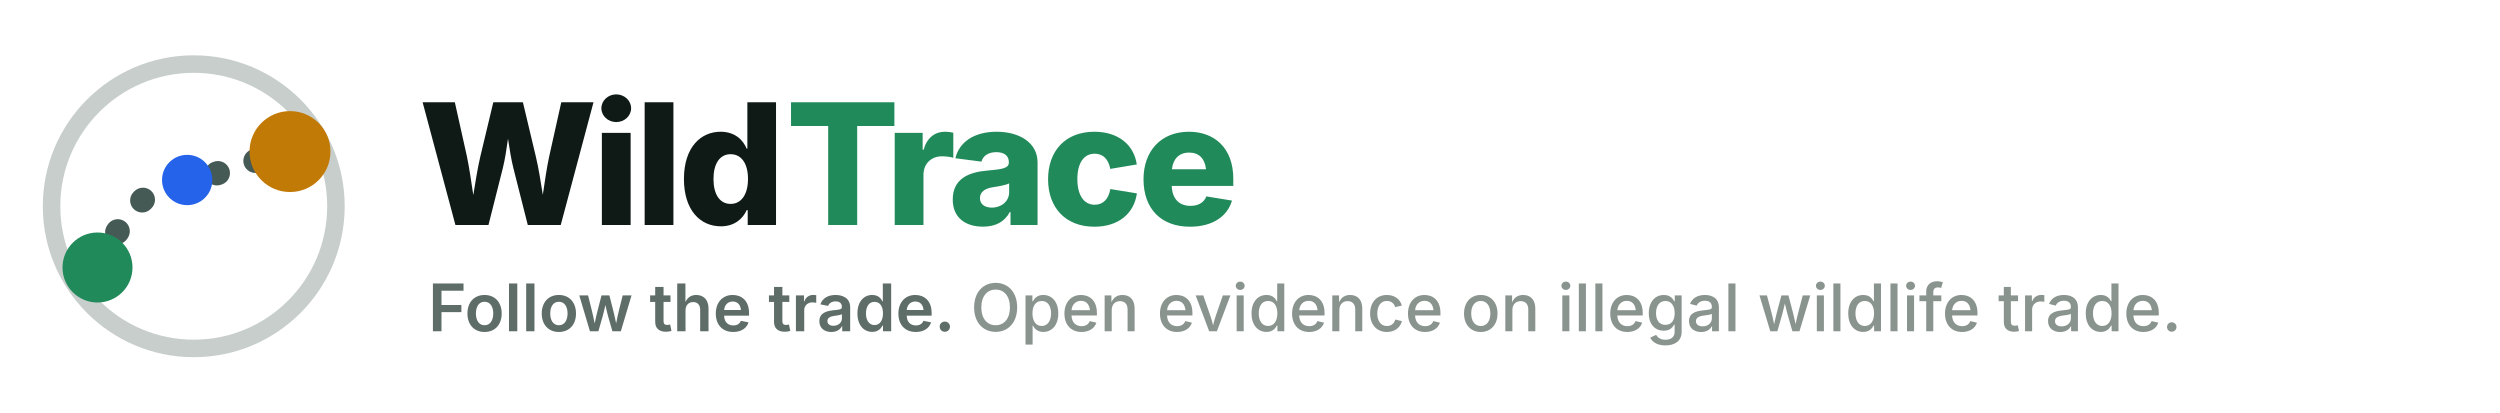
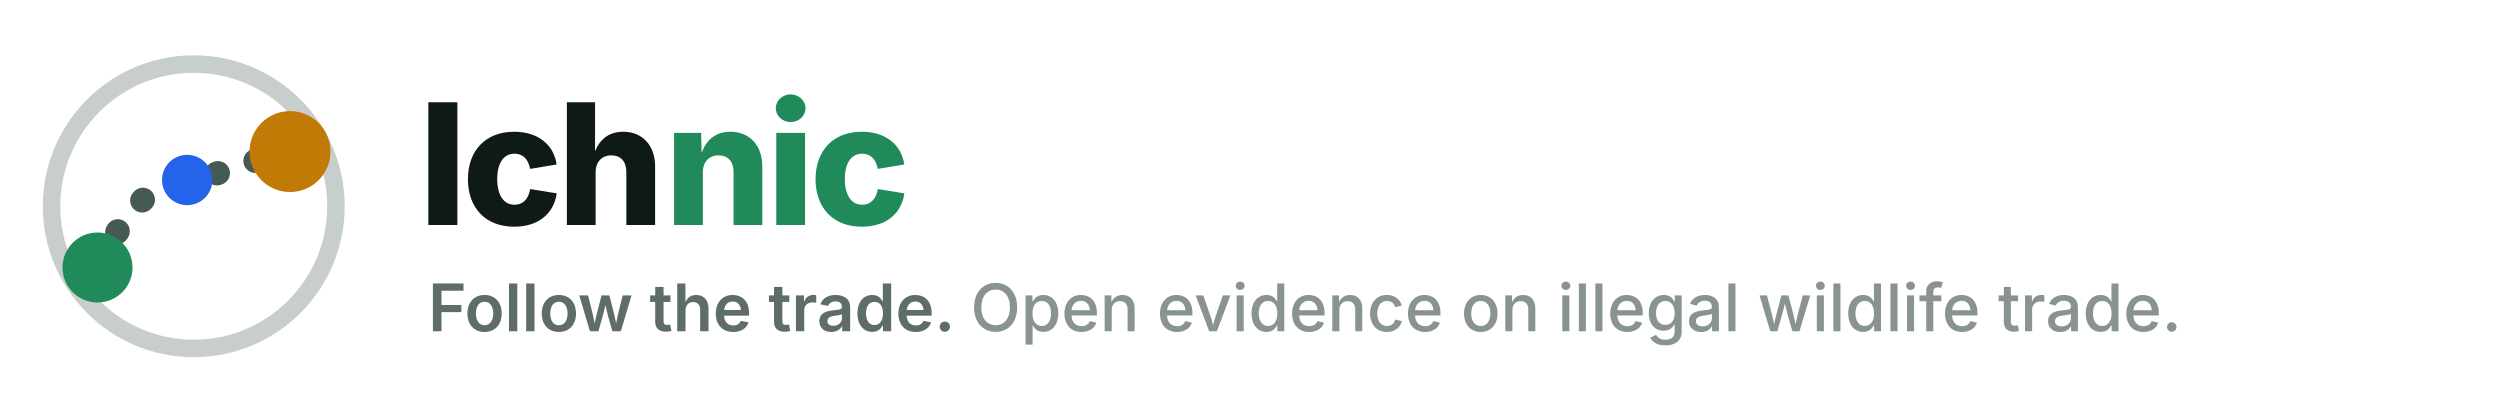
- <svg xmlns="http://www.w3.org/2000/svg" viewBox="0 0 800 132" role="img" aria-label="WildTrace. Follow the trade.">
+ <svg xmlns="http://www.w3.org/2000/svg" viewBox="0 0 800 132" role="img" aria-label="Ichnic. Follow the trade.">
  <g transform="translate(6 10) scale(3.5)">
    <circle cx="16" cy="16" r="13" fill="none" stroke="#17312b" stroke-width="1.6" opacity=".24" />
    <path d="M7.2 21.6C10.4 15.2 12.6 13.9 15.4 13.6S21.6 11.6 24.8 11" fill="none" stroke="#17312b" stroke-width="2.2" stroke-linecap="round" stroke-dasharray=".1 3.6" opacity=".8" />
    <circle cx="7.2" cy="21.6" r="3.2" fill="#218a5b" />
    <circle cx="15.4" cy="13.6" r="2.3" fill="#2563eb" />
    <circle cx="24.8" cy="11" r="3.7" fill="#c27a06" />
  </g>
-   <text x="134" y="72" font-family="Inter, -apple-system, 'Segoe UI', Roboto, sans-serif" font-size="54" font-weight="800" letter-spacing="-1.6" fill="#0f1a17">Wild<tspan fill="#218a5b">Trace</tspan>
+   <text x="134" y="72" font-family="Inter, -apple-system, 'Segoe UI', Roboto, sans-serif" font-size="54" font-weight="800" letter-spacing="-1.6" fill="#0f1a17">Ich<tspan fill="#218a5b">nic</tspan>
  </text>
  <text x="137" y="106" font-family="Inter, -apple-system, 'Segoe UI', Roboto, sans-serif" font-size="21" font-weight="600" fill="#5f6d68">Follow the trade. <tspan font-weight="500" fill="#8a948f">Open evidence on illegal wildlife trade.</tspan>
  </text>
</svg>
